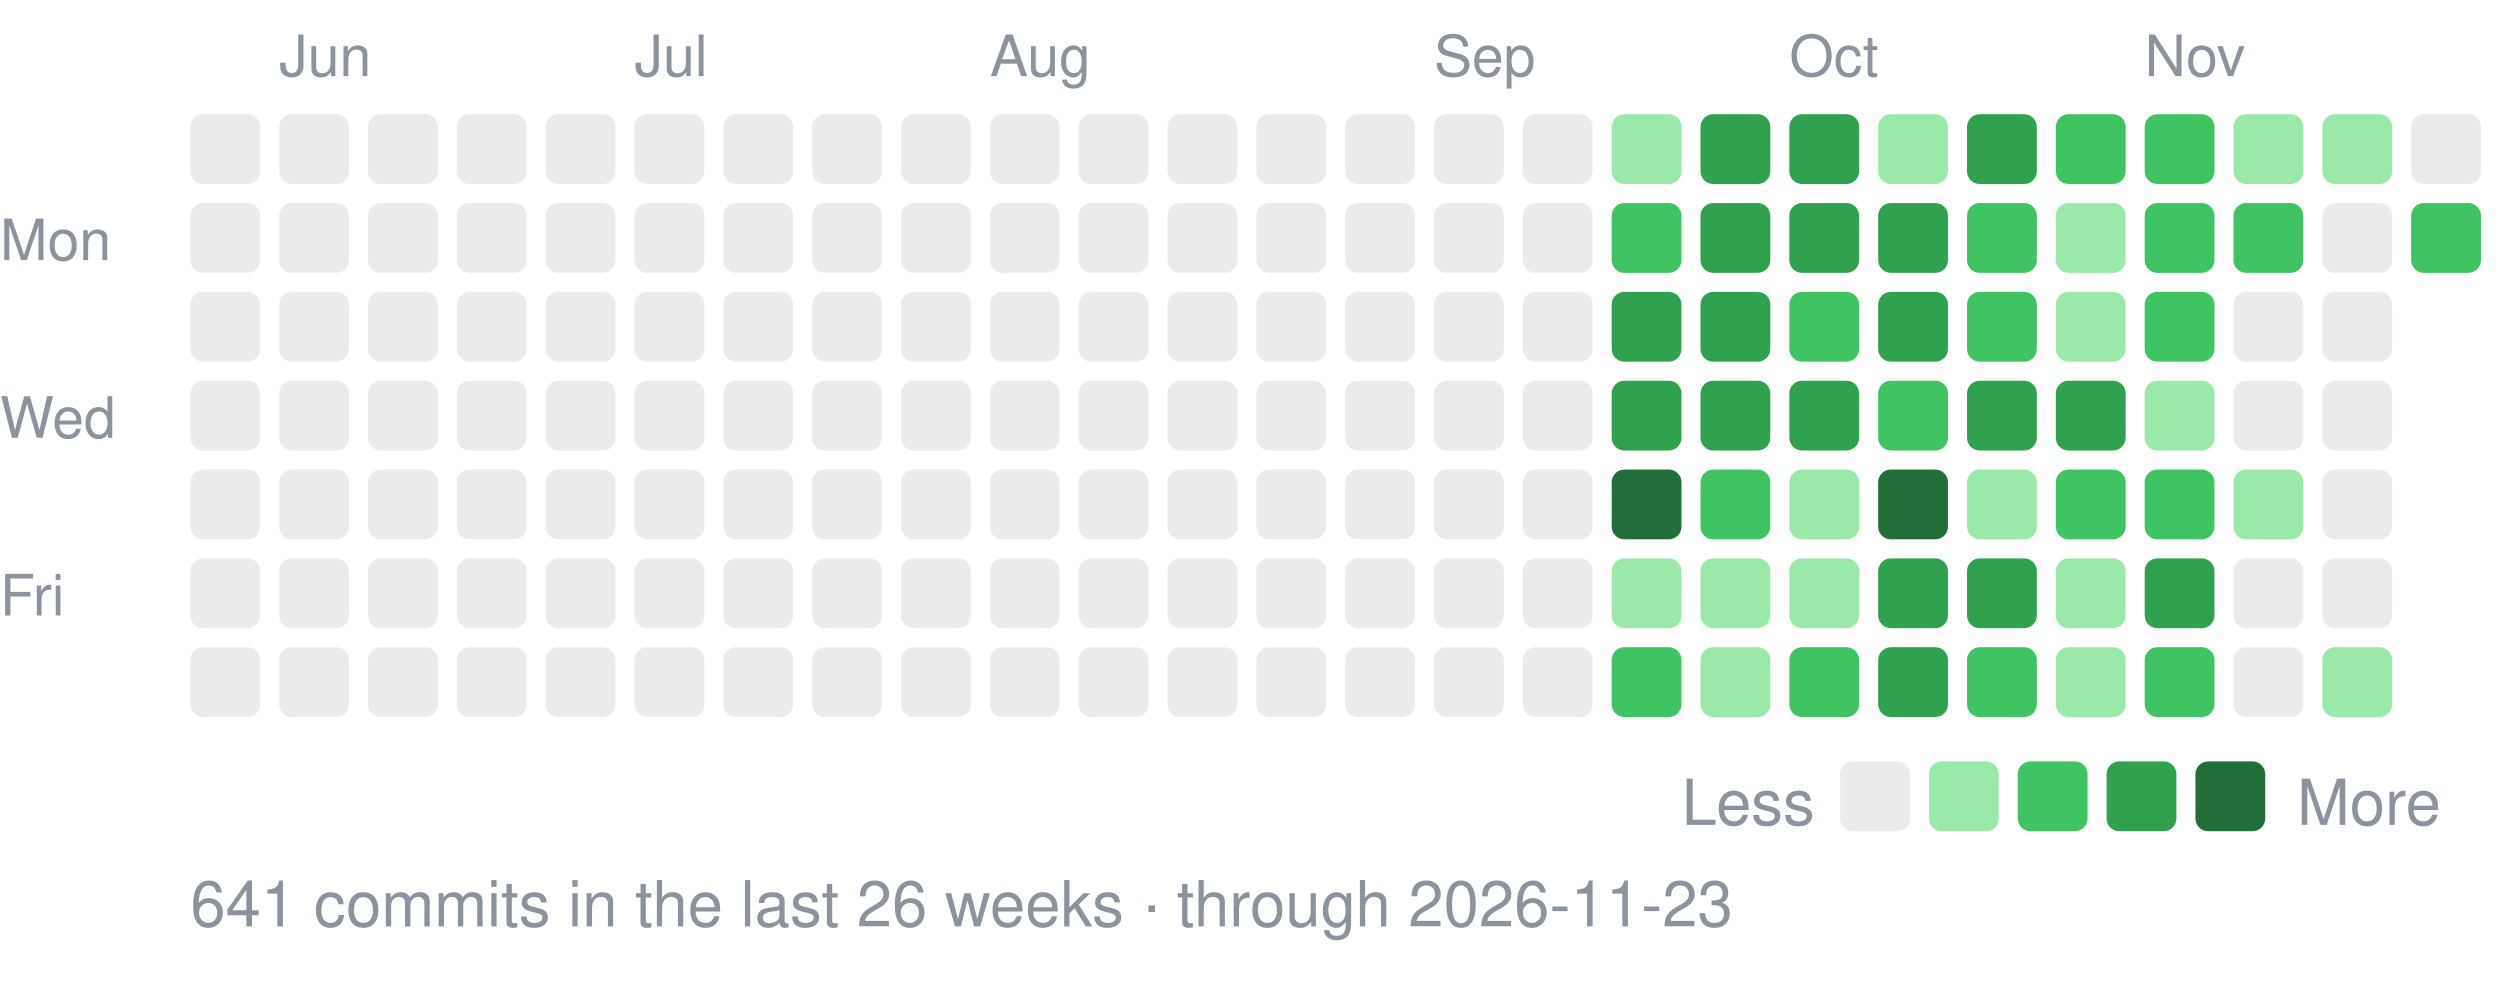
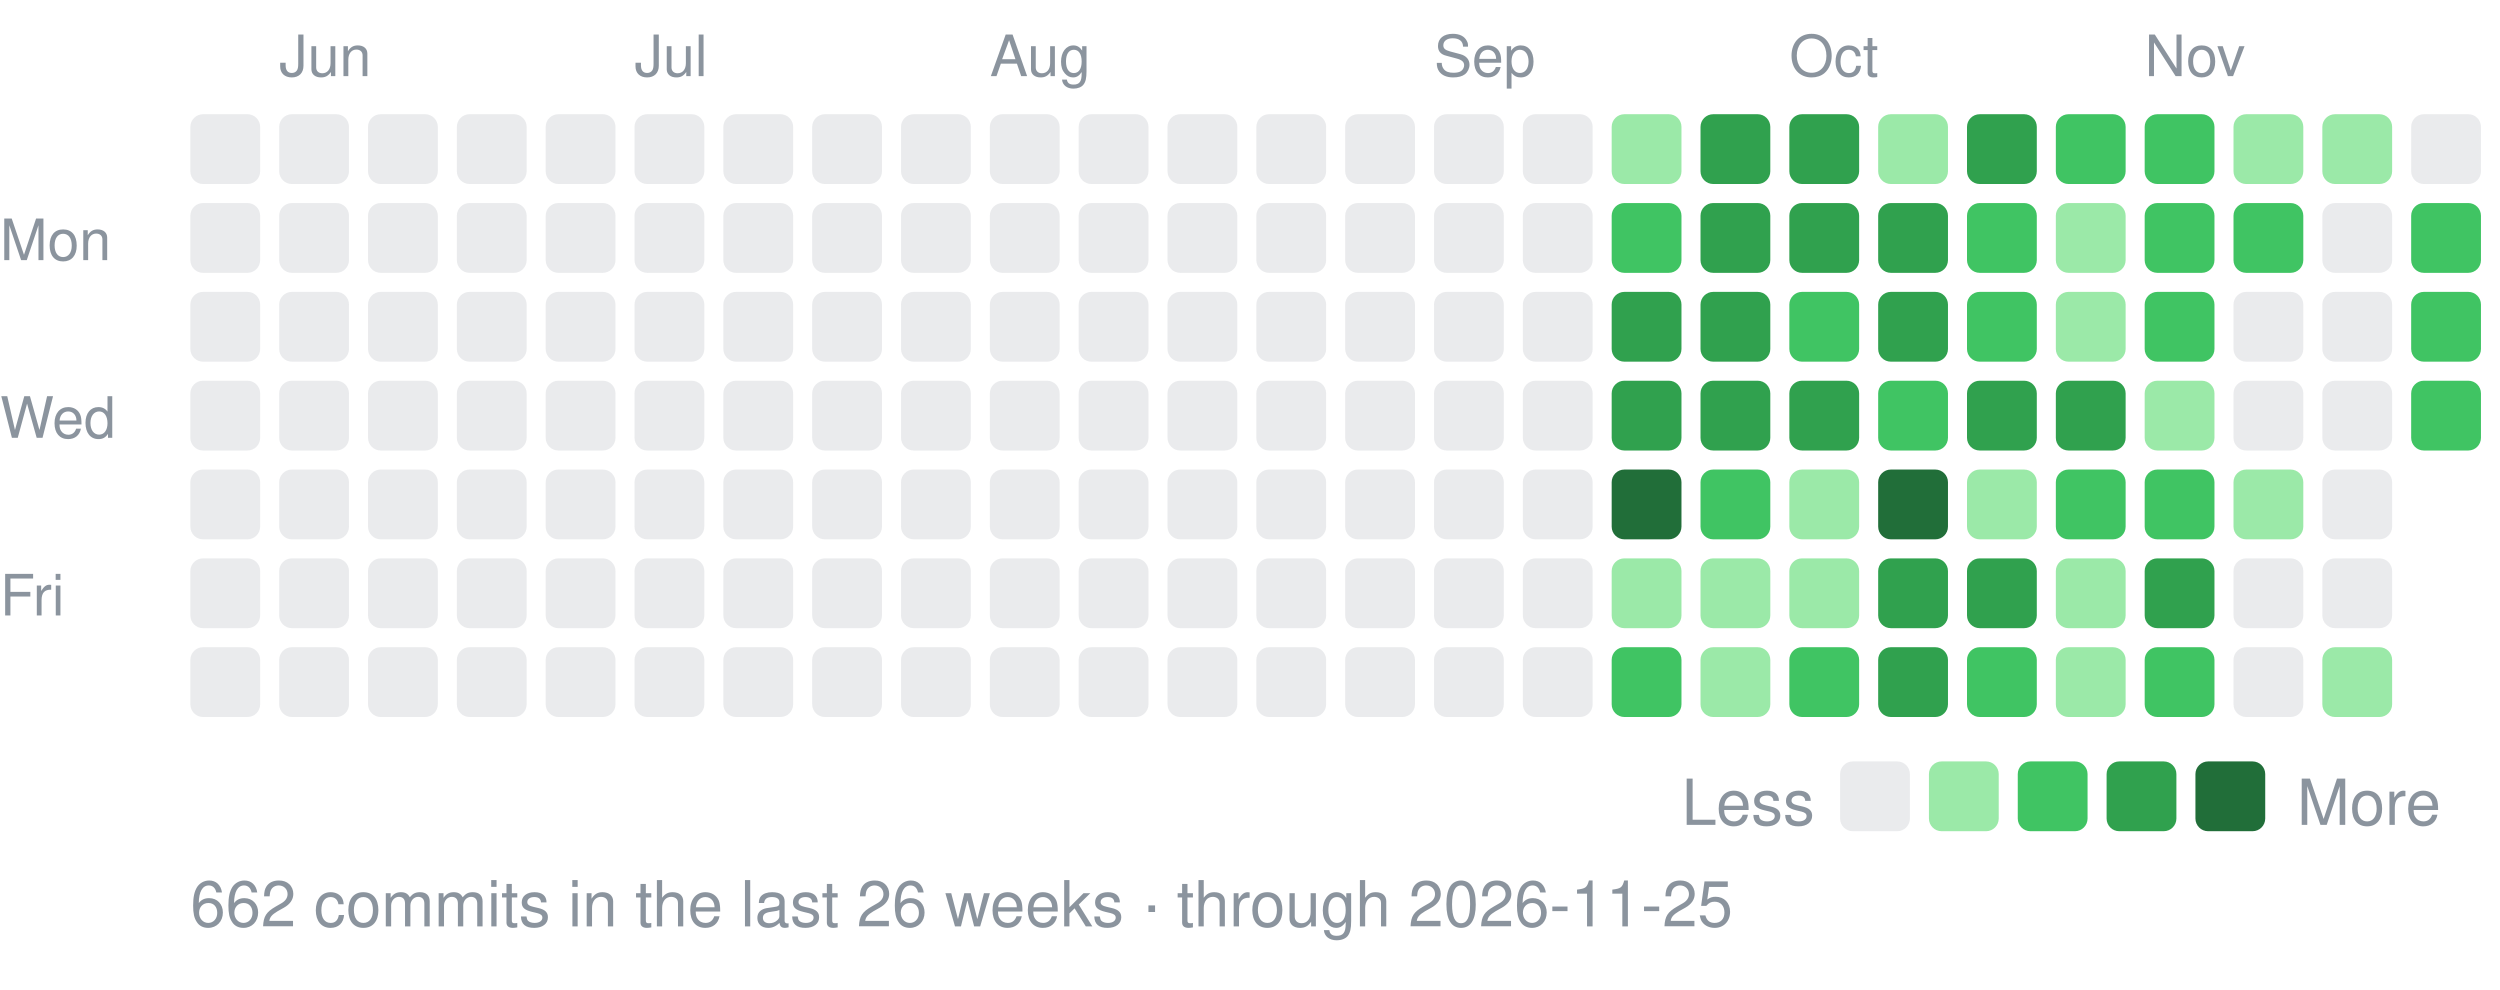
<svg xmlns="http://www.w3.org/2000/svg" width="394" height="156" viewBox="0 0 394 156" role="img">
  <g font-family="-apple-system,BlinkMacSystemFont,Segoe UI,Helvetica,Arial,PingFang SC,sans-serif" font-size="9" fill="#8b949e">
    <text x="44" y="12">Jun</text>
    <text x="100" y="12">Jul</text>
    <text x="156" y="12">Aug</text>
    <text x="226" y="12">Sep</text>
    <text x="282" y="12">Oct</text>
    <text x="338" y="12">Nov</text>
    <text x="0" y="41">Mon</text>
    <text x="0" y="69">Wed</text>
    <text x="0" y="97">Fri</text>
  </g>
  <rect x="30" y="18" width="11" height="11" rx="2" fill="rgba(139,148,158,0.18)" />
  <rect x="30" y="32" width="11" height="11" rx="2" fill="rgba(139,148,158,0.18)" />
  <rect x="30" y="46" width="11" height="11" rx="2" fill="rgba(139,148,158,0.18)" />
  <rect x="30" y="60" width="11" height="11" rx="2" fill="rgba(139,148,158,0.18)" />
  <rect x="30" y="74" width="11" height="11" rx="2" fill="rgba(139,148,158,0.18)" />
  <rect x="30" y="88" width="11" height="11" rx="2" fill="rgba(139,148,158,0.18)" />
  <rect x="30" y="102" width="11" height="11" rx="2" fill="rgba(139,148,158,0.18)" />
  <rect x="44" y="18" width="11" height="11" rx="2" fill="rgba(139,148,158,0.18)" />
  <rect x="44" y="32" width="11" height="11" rx="2" fill="rgba(139,148,158,0.18)" />
  <rect x="44" y="46" width="11" height="11" rx="2" fill="rgba(139,148,158,0.18)" />
  <rect x="44" y="60" width="11" height="11" rx="2" fill="rgba(139,148,158,0.18)" />
  <rect x="44" y="74" width="11" height="11" rx="2" fill="rgba(139,148,158,0.18)" />
  <rect x="44" y="88" width="11" height="11" rx="2" fill="rgba(139,148,158,0.18)" />
  <rect x="44" y="102" width="11" height="11" rx="2" fill="rgba(139,148,158,0.18)" />
  <rect x="58" y="18" width="11" height="11" rx="2" fill="rgba(139,148,158,0.18)" />
  <rect x="58" y="32" width="11" height="11" rx="2" fill="rgba(139,148,158,0.18)" />
  <rect x="58" y="46" width="11" height="11" rx="2" fill="rgba(139,148,158,0.18)" />
  <rect x="58" y="60" width="11" height="11" rx="2" fill="rgba(139,148,158,0.18)" />
  <rect x="58" y="74" width="11" height="11" rx="2" fill="rgba(139,148,158,0.18)" />
  <rect x="58" y="88" width="11" height="11" rx="2" fill="rgba(139,148,158,0.18)" />
  <rect x="58" y="102" width="11" height="11" rx="2" fill="rgba(139,148,158,0.18)" />
  <rect x="72" y="18" width="11" height="11" rx="2" fill="rgba(139,148,158,0.18)" />
  <rect x="72" y="32" width="11" height="11" rx="2" fill="rgba(139,148,158,0.18)" />
  <rect x="72" y="46" width="11" height="11" rx="2" fill="rgba(139,148,158,0.18)" />
  <rect x="72" y="60" width="11" height="11" rx="2" fill="rgba(139,148,158,0.18)" />
  <rect x="72" y="74" width="11" height="11" rx="2" fill="rgba(139,148,158,0.18)" />
  <rect x="72" y="88" width="11" height="11" rx="2" fill="rgba(139,148,158,0.18)" />
  <rect x="72" y="102" width="11" height="11" rx="2" fill="rgba(139,148,158,0.18)" />
  <rect x="86" y="18" width="11" height="11" rx="2" fill="rgba(139,148,158,0.18)" />
  <rect x="86" y="32" width="11" height="11" rx="2" fill="rgba(139,148,158,0.18)" />
  <rect x="86" y="46" width="11" height="11" rx="2" fill="rgba(139,148,158,0.18)" />
  <rect x="86" y="60" width="11" height="11" rx="2" fill="rgba(139,148,158,0.18)" />
  <rect x="86" y="74" width="11" height="11" rx="2" fill="rgba(139,148,158,0.18)" />
  <rect x="86" y="88" width="11" height="11" rx="2" fill="rgba(139,148,158,0.18)" />
  <rect x="86" y="102" width="11" height="11" rx="2" fill="rgba(139,148,158,0.18)" />
  <rect x="100" y="18" width="11" height="11" rx="2" fill="rgba(139,148,158,0.18)" />
  <rect x="100" y="32" width="11" height="11" rx="2" fill="rgba(139,148,158,0.18)" />
  <rect x="100" y="46" width="11" height="11" rx="2" fill="rgba(139,148,158,0.18)" />
  <rect x="100" y="60" width="11" height="11" rx="2" fill="rgba(139,148,158,0.18)" />
  <rect x="100" y="74" width="11" height="11" rx="2" fill="rgba(139,148,158,0.18)" />
  <rect x="100" y="88" width="11" height="11" rx="2" fill="rgba(139,148,158,0.18)" />
  <rect x="100" y="102" width="11" height="11" rx="2" fill="rgba(139,148,158,0.18)" />
  <rect x="114" y="18" width="11" height="11" rx="2" fill="rgba(139,148,158,0.18)" />
  <rect x="114" y="32" width="11" height="11" rx="2" fill="rgba(139,148,158,0.18)" />
  <rect x="114" y="46" width="11" height="11" rx="2" fill="rgba(139,148,158,0.18)" />
  <rect x="114" y="60" width="11" height="11" rx="2" fill="rgba(139,148,158,0.18)" />
  <rect x="114" y="74" width="11" height="11" rx="2" fill="rgba(139,148,158,0.18)" />
  <rect x="114" y="88" width="11" height="11" rx="2" fill="rgba(139,148,158,0.18)" />
  <rect x="114" y="102" width="11" height="11" rx="2" fill="rgba(139,148,158,0.18)" />
  <rect x="128" y="18" width="11" height="11" rx="2" fill="rgba(139,148,158,0.18)" />
  <rect x="128" y="32" width="11" height="11" rx="2" fill="rgba(139,148,158,0.18)" />
  <rect x="128" y="46" width="11" height="11" rx="2" fill="rgba(139,148,158,0.18)" />
  <rect x="128" y="60" width="11" height="11" rx="2" fill="rgba(139,148,158,0.18)" />
  <rect x="128" y="74" width="11" height="11" rx="2" fill="rgba(139,148,158,0.18)" />
  <rect x="128" y="88" width="11" height="11" rx="2" fill="rgba(139,148,158,0.18)" />
  <rect x="128" y="102" width="11" height="11" rx="2" fill="rgba(139,148,158,0.18)" />
  <rect x="142" y="18" width="11" height="11" rx="2" fill="rgba(139,148,158,0.18)" />
  <rect x="142" y="32" width="11" height="11" rx="2" fill="rgba(139,148,158,0.18)" />
  <rect x="142" y="46" width="11" height="11" rx="2" fill="rgba(139,148,158,0.18)" />
  <rect x="142" y="60" width="11" height="11" rx="2" fill="rgba(139,148,158,0.18)" />
  <rect x="142" y="74" width="11" height="11" rx="2" fill="rgba(139,148,158,0.18)" />
  <rect x="142" y="88" width="11" height="11" rx="2" fill="rgba(139,148,158,0.18)" />
  <rect x="142" y="102" width="11" height="11" rx="2" fill="rgba(139,148,158,0.18)" />
  <rect x="156" y="18" width="11" height="11" rx="2" fill="rgba(139,148,158,0.18)" />
  <rect x="156" y="32" width="11" height="11" rx="2" fill="rgba(139,148,158,0.18)" />
  <rect x="156" y="46" width="11" height="11" rx="2" fill="rgba(139,148,158,0.18)" />
  <rect x="156" y="60" width="11" height="11" rx="2" fill="rgba(139,148,158,0.18)" />
  <rect x="156" y="74" width="11" height="11" rx="2" fill="rgba(139,148,158,0.18)" />
  <rect x="156" y="88" width="11" height="11" rx="2" fill="rgba(139,148,158,0.18)" />
  <rect x="156" y="102" width="11" height="11" rx="2" fill="rgba(139,148,158,0.18)" />
  <rect x="170" y="18" width="11" height="11" rx="2" fill="rgba(139,148,158,0.18)" />
  <rect x="170" y="32" width="11" height="11" rx="2" fill="rgba(139,148,158,0.18)" />
  <rect x="170" y="46" width="11" height="11" rx="2" fill="rgba(139,148,158,0.18)" />
  <rect x="170" y="60" width="11" height="11" rx="2" fill="rgba(139,148,158,0.18)" />
  <rect x="170" y="74" width="11" height="11" rx="2" fill="rgba(139,148,158,0.18)" />
  <rect x="170" y="88" width="11" height="11" rx="2" fill="rgba(139,148,158,0.18)" />
  <rect x="170" y="102" width="11" height="11" rx="2" fill="rgba(139,148,158,0.18)" />
  <rect x="184" y="18" width="11" height="11" rx="2" fill="rgba(139,148,158,0.18)" />
  <rect x="184" y="32" width="11" height="11" rx="2" fill="rgba(139,148,158,0.18)" />
  <rect x="184" y="46" width="11" height="11" rx="2" fill="rgba(139,148,158,0.18)" />
  <rect x="184" y="60" width="11" height="11" rx="2" fill="rgba(139,148,158,0.18)" />
  <rect x="184" y="74" width="11" height="11" rx="2" fill="rgba(139,148,158,0.18)" />
  <rect x="184" y="88" width="11" height="11" rx="2" fill="rgba(139,148,158,0.18)" />
  <rect x="184" y="102" width="11" height="11" rx="2" fill="rgba(139,148,158,0.18)" />
  <rect x="198" y="18" width="11" height="11" rx="2" fill="rgba(139,148,158,0.18)" />
  <rect x="198" y="32" width="11" height="11" rx="2" fill="rgba(139,148,158,0.18)" />
  <rect x="198" y="46" width="11" height="11" rx="2" fill="rgba(139,148,158,0.18)" />
  <rect x="198" y="60" width="11" height="11" rx="2" fill="rgba(139,148,158,0.18)" />
  <rect x="198" y="74" width="11" height="11" rx="2" fill="rgba(139,148,158,0.18)" />
  <rect x="198" y="88" width="11" height="11" rx="2" fill="rgba(139,148,158,0.18)" />
  <rect x="198" y="102" width="11" height="11" rx="2" fill="rgba(139,148,158,0.18)" />
  <rect x="212" y="18" width="11" height="11" rx="2" fill="rgba(139,148,158,0.18)" />
  <rect x="212" y="32" width="11" height="11" rx="2" fill="rgba(139,148,158,0.18)" />
  <rect x="212" y="46" width="11" height="11" rx="2" fill="rgba(139,148,158,0.18)" />
  <rect x="212" y="60" width="11" height="11" rx="2" fill="rgba(139,148,158,0.18)" />
  <rect x="212" y="74" width="11" height="11" rx="2" fill="rgba(139,148,158,0.18)" />
  <rect x="212" y="88" width="11" height="11" rx="2" fill="rgba(139,148,158,0.18)" />
  <rect x="212" y="102" width="11" height="11" rx="2" fill="rgba(139,148,158,0.18)" />
  <rect x="226" y="18" width="11" height="11" rx="2" fill="rgba(139,148,158,0.18)" />
  <rect x="226" y="32" width="11" height="11" rx="2" fill="rgba(139,148,158,0.18)" />
  <rect x="226" y="46" width="11" height="11" rx="2" fill="rgba(139,148,158,0.18)" />
  <rect x="226" y="60" width="11" height="11" rx="2" fill="rgba(139,148,158,0.18)" />
  <rect x="226" y="74" width="11" height="11" rx="2" fill="rgba(139,148,158,0.18)" />
  <rect x="226" y="88" width="11" height="11" rx="2" fill="rgba(139,148,158,0.18)" />
  <rect x="226" y="102" width="11" height="11" rx="2" fill="rgba(139,148,158,0.18)" />
  <rect x="240" y="18" width="11" height="11" rx="2" fill="rgba(139,148,158,0.18)" />
  <rect x="240" y="32" width="11" height="11" rx="2" fill="rgba(139,148,158,0.18)" />
  <rect x="240" y="46" width="11" height="11" rx="2" fill="rgba(139,148,158,0.18)" />
  <rect x="240" y="60" width="11" height="11" rx="2" fill="rgba(139,148,158,0.18)" />
  <rect x="240" y="74" width="11" height="11" rx="2" fill="rgba(139,148,158,0.18)" />
  <rect x="240" y="88" width="11" height="11" rx="2" fill="rgba(139,148,158,0.18)" />
  <rect x="240" y="102" width="11" height="11" rx="2" fill="rgba(139,148,158,0.18)" />
  <rect x="254" y="18" width="11" height="11" rx="2" fill="#9be9a8" />
  <rect x="254" y="32" width="11" height="11" rx="2" fill="#40c463" />
  <rect x="254" y="46" width="11" height="11" rx="2" fill="#30a14e" />
  <rect x="254" y="60" width="11" height="11" rx="2" fill="#30a14e" />
  <rect x="254" y="74" width="11" height="11" rx="2" fill="#216e39" />
  <rect x="254" y="88" width="11" height="11" rx="2" fill="#9be9a8" />
  <rect x="254" y="102" width="11" height="11" rx="2" fill="#40c463" />
  <rect x="268" y="18" width="11" height="11" rx="2" fill="#30a14e" />
  <rect x="268" y="32" width="11" height="11" rx="2" fill="#30a14e" />
  <rect x="268" y="46" width="11" height="11" rx="2" fill="#30a14e" />
  <rect x="268" y="60" width="11" height="11" rx="2" fill="#30a14e" />
  <rect x="268" y="74" width="11" height="11" rx="2" fill="#40c463" />
  <rect x="268" y="88" width="11" height="11" rx="2" fill="#9be9a8" />
  <rect x="268" y="102" width="11" height="11" rx="2" fill="#9be9a8" />
  <rect x="282" y="18" width="11" height="11" rx="2" fill="#30a14e" />
  <rect x="282" y="32" width="11" height="11" rx="2" fill="#30a14e" />
  <rect x="282" y="46" width="11" height="11" rx="2" fill="#40c463" />
  <rect x="282" y="60" width="11" height="11" rx="2" fill="#30a14e" />
  <rect x="282" y="74" width="11" height="11" rx="2" fill="#9be9a8" />
  <rect x="282" y="88" width="11" height="11" rx="2" fill="#9be9a8" />
  <rect x="282" y="102" width="11" height="11" rx="2" fill="#40c463" />
  <rect x="296" y="18" width="11" height="11" rx="2" fill="#9be9a8" />
  <rect x="296" y="32" width="11" height="11" rx="2" fill="#30a14e" />
  <rect x="296" y="46" width="11" height="11" rx="2" fill="#30a14e" />
  <rect x="296" y="60" width="11" height="11" rx="2" fill="#40c463" />
  <rect x="296" y="74" width="11" height="11" rx="2" fill="#216e39" />
  <rect x="296" y="88" width="11" height="11" rx="2" fill="#30a14e" />
  <rect x="296" y="102" width="11" height="11" rx="2" fill="#30a14e" />
  <rect x="310" y="18" width="11" height="11" rx="2" fill="#30a14e" />
  <rect x="310" y="32" width="11" height="11" rx="2" fill="#40c463" />
  <rect x="310" y="46" width="11" height="11" rx="2" fill="#40c463" />
  <rect x="310" y="60" width="11" height="11" rx="2" fill="#30a14e" />
  <rect x="310" y="74" width="11" height="11" rx="2" fill="#9be9a8" />
  <rect x="310" y="88" width="11" height="11" rx="2" fill="#30a14e" />
  <rect x="310" y="102" width="11" height="11" rx="2" fill="#40c463" />
  <rect x="324" y="18" width="11" height="11" rx="2" fill="#40c463" />
  <rect x="324" y="32" width="11" height="11" rx="2" fill="#9be9a8" />
  <rect x="324" y="46" width="11" height="11" rx="2" fill="#9be9a8" />
  <rect x="324" y="60" width="11" height="11" rx="2" fill="#30a14e" />
  <rect x="324" y="74" width="11" height="11" rx="2" fill="#40c463" />
  <rect x="324" y="88" width="11" height="11" rx="2" fill="#9be9a8" />
  <rect x="324" y="102" width="11" height="11" rx="2" fill="#9be9a8" />
  <rect x="338" y="18" width="11" height="11" rx="2" fill="#40c463" />
  <rect x="338" y="32" width="11" height="11" rx="2" fill="#40c463" />
  <rect x="338" y="46" width="11" height="11" rx="2" fill="#40c463" />
  <rect x="338" y="60" width="11" height="11" rx="2" fill="#9be9a8" />
  <rect x="338" y="74" width="11" height="11" rx="2" fill="#40c463" />
  <rect x="338" y="88" width="11" height="11" rx="2" fill="#30a14e" />
  <rect x="338" y="102" width="11" height="11" rx="2" fill="#40c463" />
  <rect x="352" y="18" width="11" height="11" rx="2" fill="#9be9a8" />
  <rect x="352" y="32" width="11" height="11" rx="2" fill="#40c463" />
  <rect x="352" y="46" width="11" height="11" rx="2" fill="rgba(139,148,158,0.18)" />
  <rect x="352" y="60" width="11" height="11" rx="2" fill="rgba(139,148,158,0.18)" />
  <rect x="352" y="74" width="11" height="11" rx="2" fill="#9be9a8" />
  <rect x="352" y="88" width="11" height="11" rx="2" fill="rgba(139,148,158,0.18)" />
  <rect x="352" y="102" width="11" height="11" rx="2" fill="rgba(139,148,158,0.18)" />
  <rect x="366" y="18" width="11" height="11" rx="2" fill="#9be9a8" />
  <rect x="366" y="32" width="11" height="11" rx="2" fill="rgba(139,148,158,0.18)" />
  <rect x="366" y="46" width="11" height="11" rx="2" fill="rgba(139,148,158,0.18)" />
  <rect x="366" y="60" width="11" height="11" rx="2" fill="rgba(139,148,158,0.18)" />
  <rect x="366" y="74" width="11" height="11" rx="2" fill="rgba(139,148,158,0.18)" />
  <rect x="366" y="88" width="11" height="11" rx="2" fill="rgba(139,148,158,0.18)" />
  <rect x="366" y="102" width="11" height="11" rx="2" fill="#9be9a8" />
  <rect x="380" y="18" width="11" height="11" rx="2" fill="rgba(139,148,158,0.18)" />
  <rect x="380" y="32" width="11" height="11" rx="2" fill="#40c463" />
+   <rect x="380" y="46" width="11" height="11" rx="2" fill="#40c463" />
+   <rect x="380" y="60" width="11" height="11" rx="2" fill="#40c463" />
  <g font-family="-apple-system,BlinkMacSystemFont,Segoe UI,Helvetica,Arial,PingFang SC,sans-serif" font-size="10" fill="#8b949e">
-     <text x="30" y="146">641 commits in the last 26 weeks · through 2026-11-23</text>
+     <text x="30" y="146">662 commits in the last 26 weeks · through 2026-11-25</text>
    <text x="286" y="130" text-anchor="end">Less</text>
    <rect x="290" y="120" width="11" height="11" rx="2" fill="rgba(139,148,158,0.18)" />
    <rect x="304" y="120" width="11" height="11" rx="2" fill="#9be9a8" />
    <rect x="318" y="120" width="11" height="11" rx="2" fill="#40c463" />
    <rect x="332" y="120" width="11" height="11" rx="2" fill="#30a14e" />
    <rect x="346" y="120" width="11" height="11" rx="2" fill="#216e39" />
    <text x="362" y="130">More</text>
  </g>
</svg>
